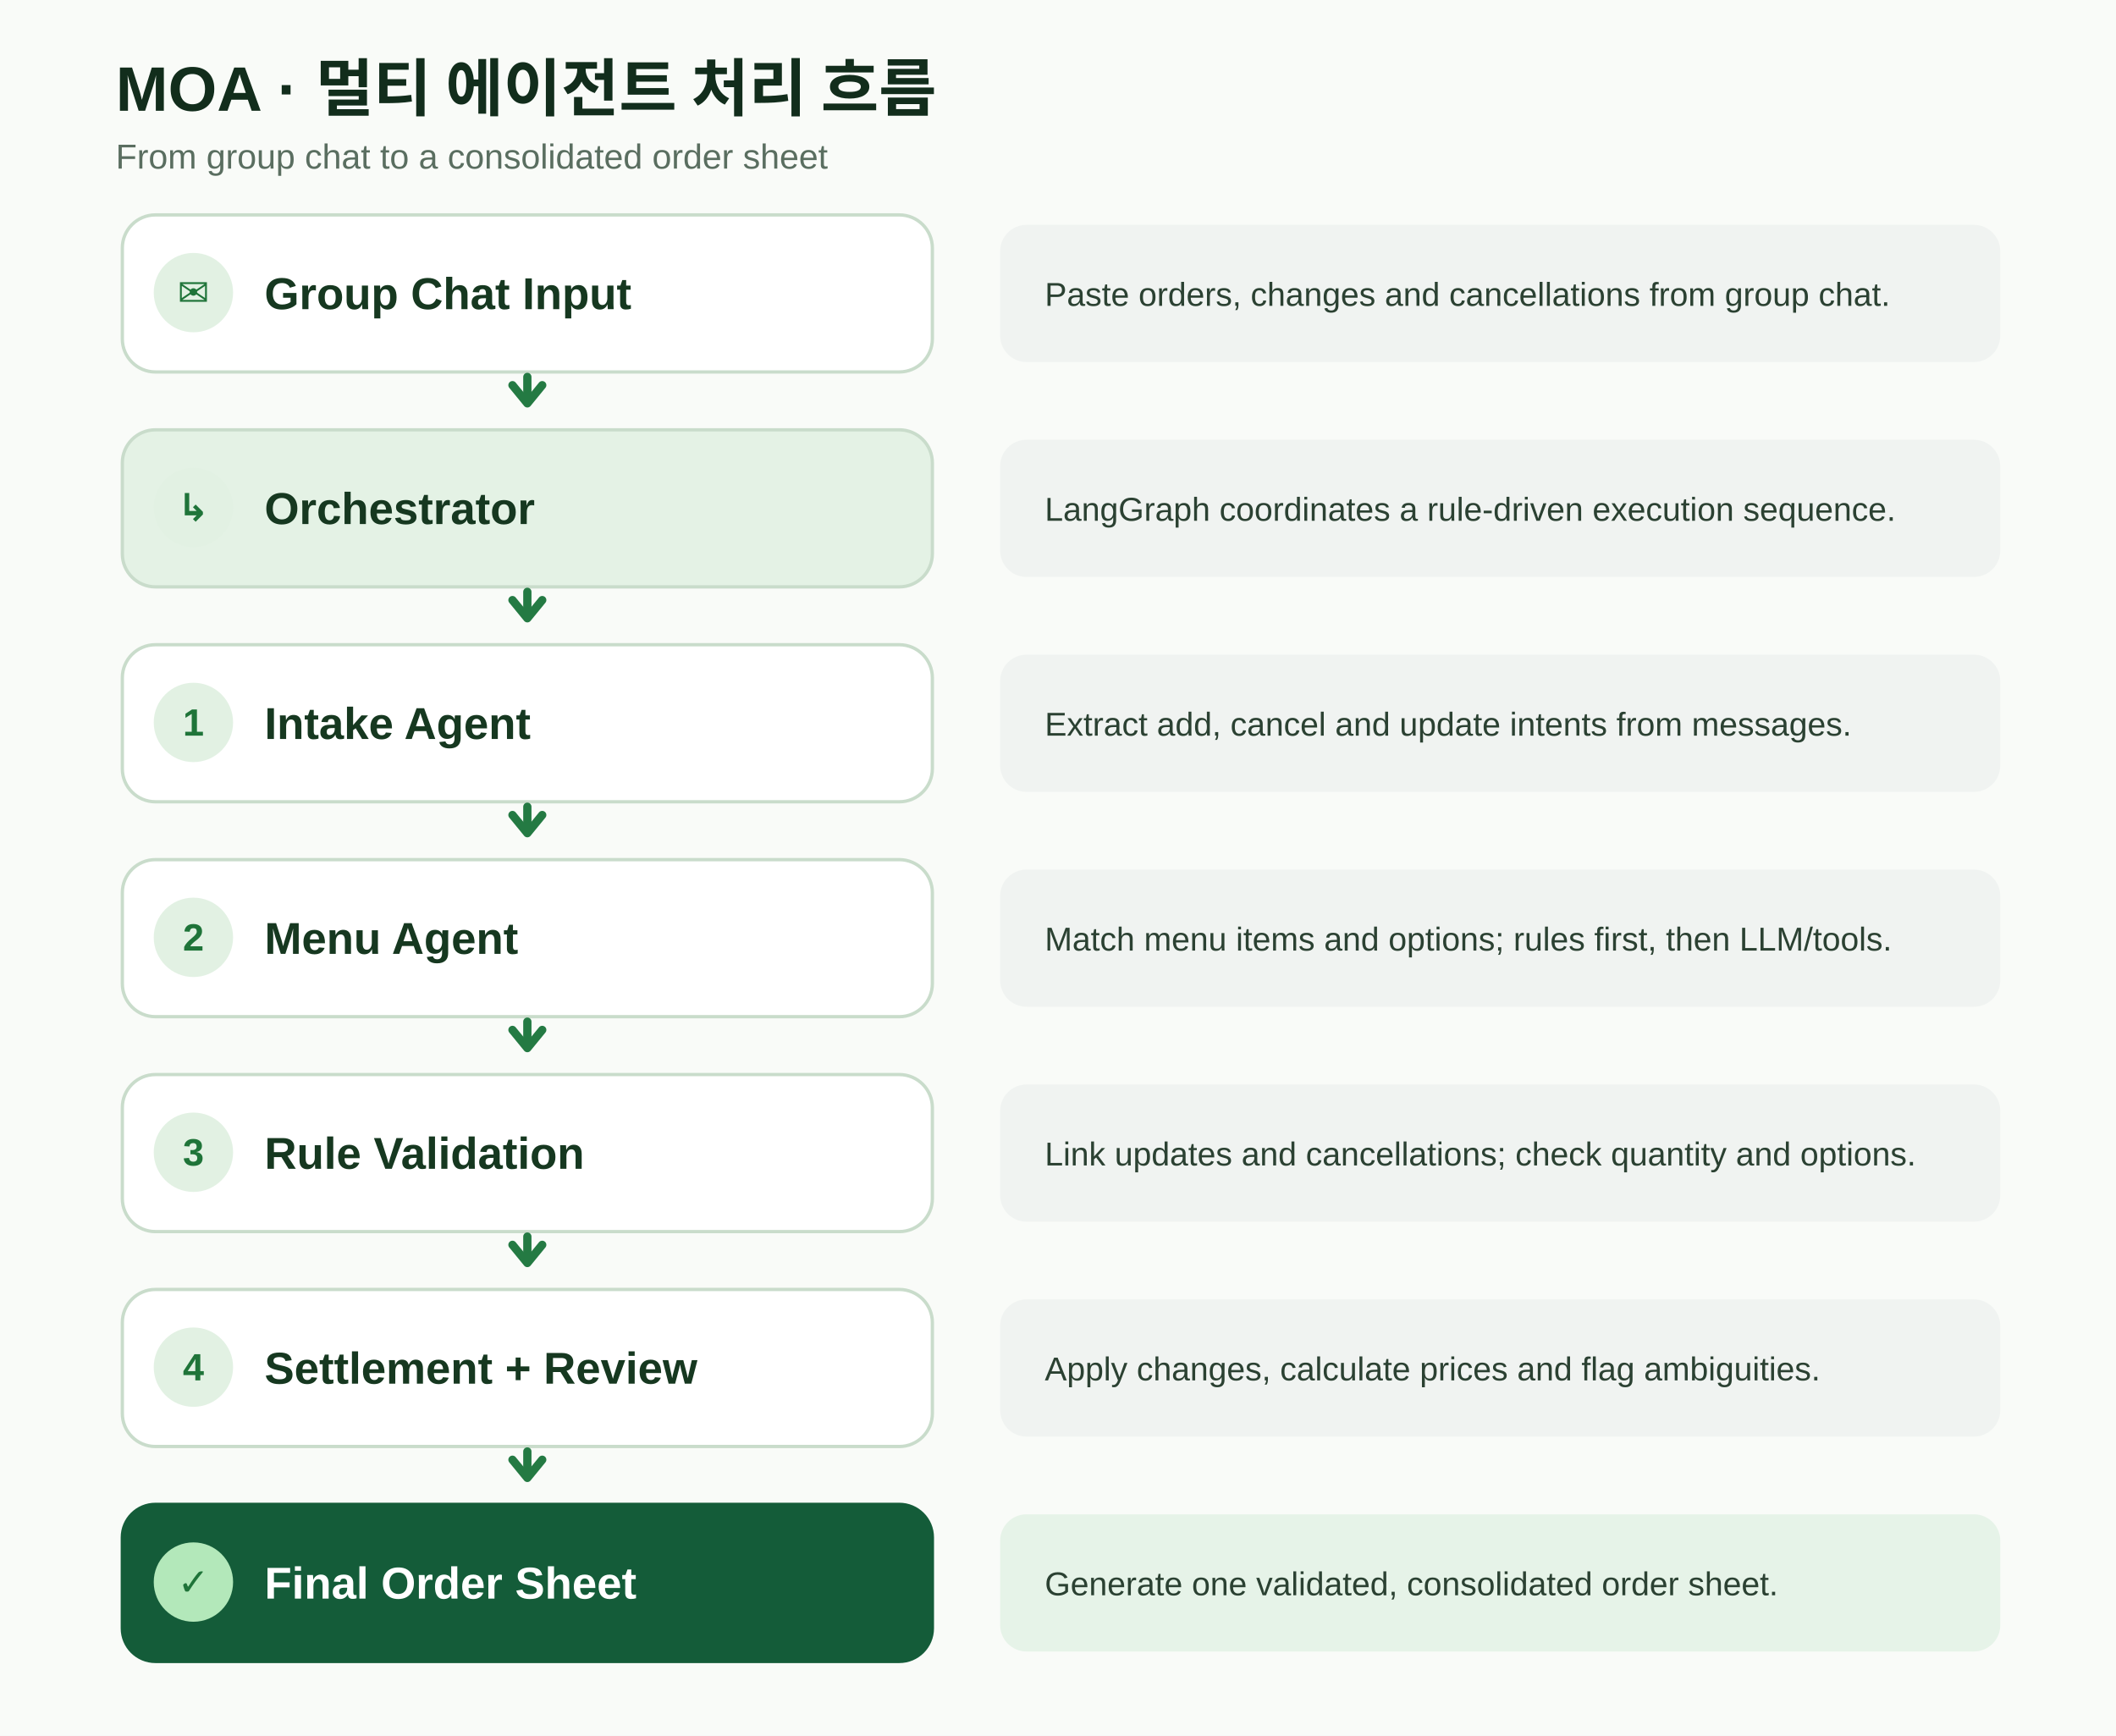
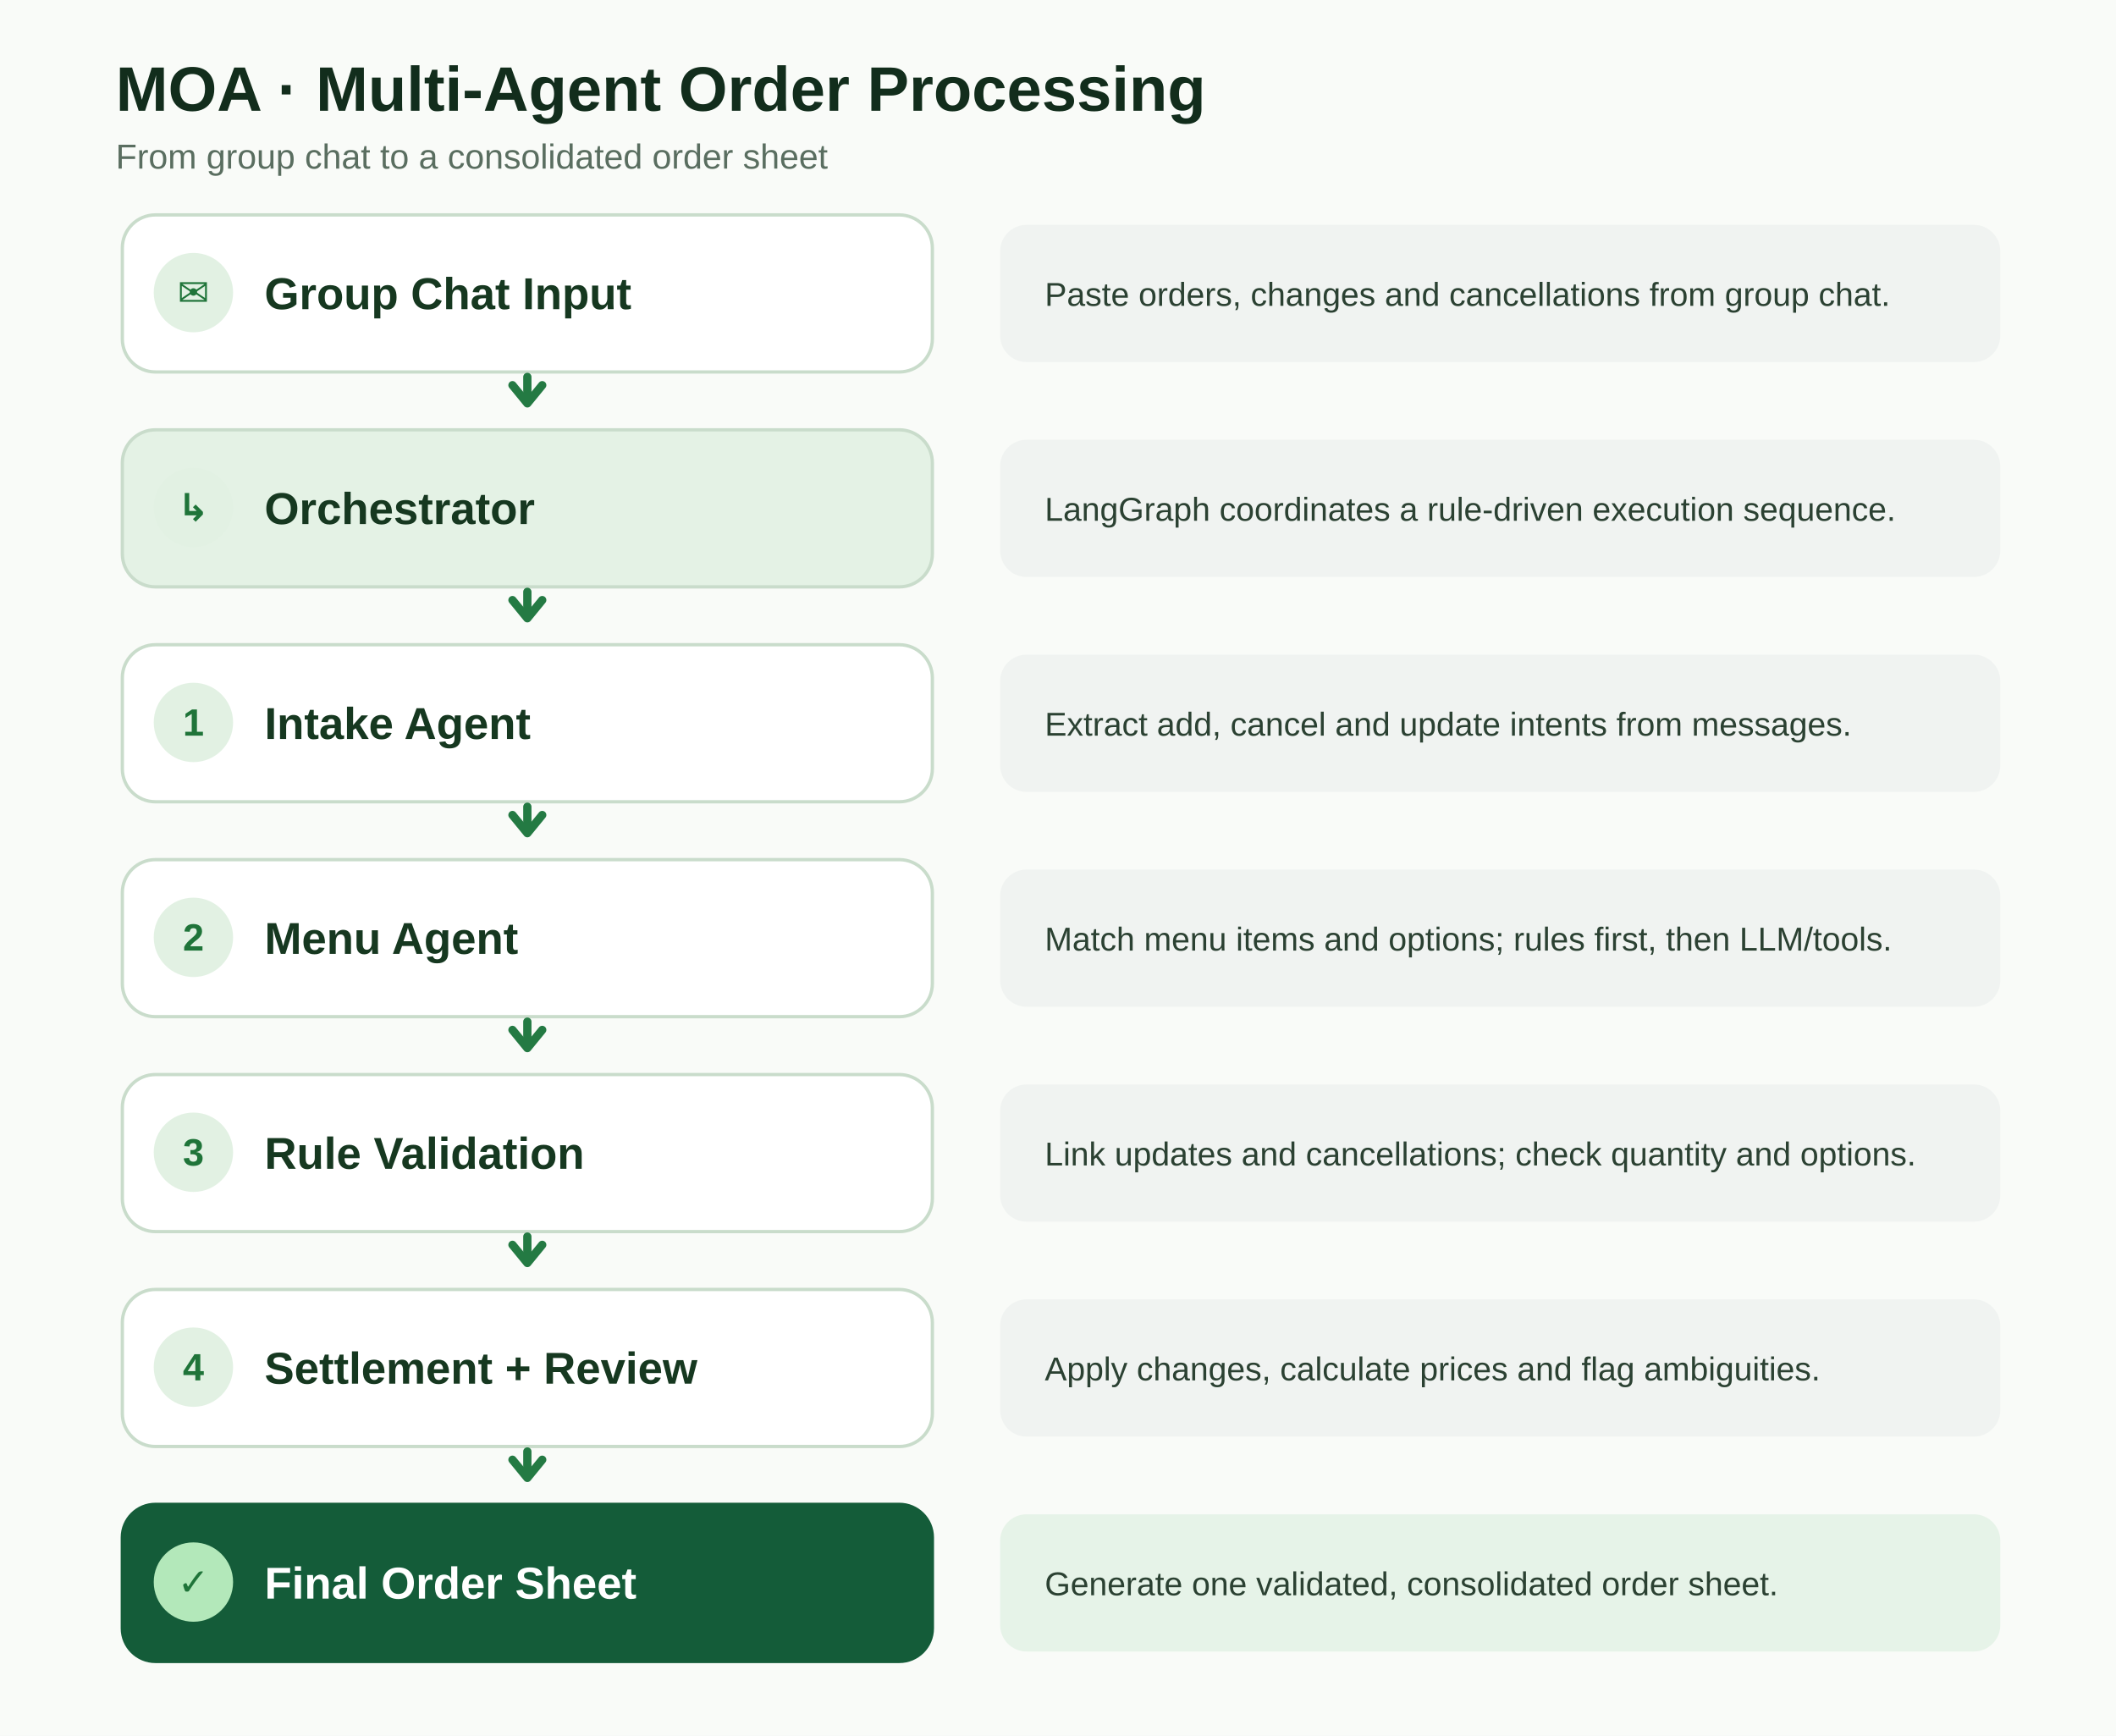
<svg xmlns="http://www.w3.org/2000/svg" width="1280" height="1050" viewBox="0 0 1280 1050" role="img" aria-labelledby="title desc">
  <rect width="1280" height="1050" fill="#f9fbf8" />
-   <text x="70" y="67" font-family="Arial,'Noto Sans KR',sans-serif" fill="#122d1c" font-size="38" font-weight="700">MOA · 멀티 에이전트 처리 흐름</text>
+   <text x="70" y="67" font-family="Arial,'Noto Sans KR',sans-serif" fill="#122d1c" font-size="38" font-weight="700">MOA · Multi-Agent Order Processing</text>
  <text x="70" y="102" font-family="Arial,'Noto Sans KR',sans-serif" fill="#5a6e60" font-size="21">From group chat to a consolidated order sheet</text>
  <rect x="74" y="130" width="490" height="95" rx="20" fill="#ffffff" stroke="#c9dccb" stroke-width="2" />
  <circle cx="117" cy="177" r="24" fill="#e2f1e3" />
  <text x="117" y="185" fill="#1f7439" font-size="23" text-anchor="middle" font-family="Arial,sans-serif" font-weight="700">✉</text>
  <text x="160" y="187" fill="#163820" font-size="27" font-family="Arial,'Noto Sans KR',sans-serif" font-weight="700">Group Chat Input</text>
  <rect x="605" y="136" width="605" height="83" rx="16" fill="#f0f3f1" />
  <text x="632" y="185" fill="#2b4132" font-size="20" font-family="Arial,'Noto Sans KR',sans-serif">Paste orders, changes and cancellations from group chat.</text>
  <path d="M319 228 V241" stroke="#247a43" stroke-width="5" stroke-linecap="round" />
  <path d="M310 233 L319 244 L328 233" fill="none" stroke="#247a43" stroke-width="5" stroke-linecap="round" stroke-linejoin="round" />
  <rect x="74" y="260" width="490" height="95" rx="20" fill="#e4f2e5" stroke="#c9dccb" stroke-width="2" />
  <circle cx="117" cy="307" r="24" fill="#e2f1e3" />
  <text x="117" y="315" fill="#1f7439" font-size="23" text-anchor="middle" font-family="Arial,sans-serif" font-weight="700">↳</text>
  <text x="160" y="317" fill="#163820" font-size="27" font-family="Arial,'Noto Sans KR',sans-serif" font-weight="700">Orchestrator</text>
  <rect x="605" y="266" width="605" height="83" rx="16" fill="#f0f3f1" />
  <text x="632" y="315" fill="#2b4132" font-size="20" font-family="Arial,'Noto Sans KR',sans-serif">LangGraph coordinates a rule-driven execution sequence.</text>
  <path d="M319 358 V371" stroke="#247a43" stroke-width="5" stroke-linecap="round" />
  <path d="M310 363 L319 374 L328 363" fill="none" stroke="#247a43" stroke-width="5" stroke-linecap="round" stroke-linejoin="round" />
  <rect x="74" y="390" width="490" height="95" rx="20" fill="#ffffff" stroke="#c9dccb" stroke-width="2" />
  <circle cx="117" cy="437" r="24" fill="#e2f1e3" />
  <text x="117" y="445" fill="#1f7439" font-size="23" text-anchor="middle" font-family="Arial,sans-serif" font-weight="700">1</text>
  <text x="160" y="447" fill="#163820" font-size="27" font-family="Arial,'Noto Sans KR',sans-serif" font-weight="700">Intake Agent</text>
  <rect x="605" y="396" width="605" height="83" rx="16" fill="#f0f3f1" />
  <text x="632" y="445" fill="#2b4132" font-size="20" font-family="Arial,'Noto Sans KR',sans-serif">Extract add, cancel and update intents from messages.</text>
  <path d="M319 488 V501" stroke="#247a43" stroke-width="5" stroke-linecap="round" />
  <path d="M310 493 L319 504 L328 493" fill="none" stroke="#247a43" stroke-width="5" stroke-linecap="round" stroke-linejoin="round" />
  <rect x="74" y="520" width="490" height="95" rx="20" fill="#ffffff" stroke="#c9dccb" stroke-width="2" />
  <circle cx="117" cy="567" r="24" fill="#e2f1e3" />
  <text x="117" y="575" fill="#1f7439" font-size="23" text-anchor="middle" font-family="Arial,sans-serif" font-weight="700">2</text>
  <text x="160" y="577" fill="#163820" font-size="27" font-family="Arial,'Noto Sans KR',sans-serif" font-weight="700">Menu Agent</text>
  <rect x="605" y="526" width="605" height="83" rx="16" fill="#f0f3f1" />
  <text x="632" y="575" fill="#2b4132" font-size="20" font-family="Arial,'Noto Sans KR',sans-serif">Match menu items and options; rules first, then LLM/tools.</text>
  <path d="M319 618 V631" stroke="#247a43" stroke-width="5" stroke-linecap="round" />
  <path d="M310 623 L319 634 L328 623" fill="none" stroke="#247a43" stroke-width="5" stroke-linecap="round" stroke-linejoin="round" />
  <rect x="74" y="650" width="490" height="95" rx="20" fill="#ffffff" stroke="#c9dccb" stroke-width="2" />
  <circle cx="117" cy="697" r="24" fill="#e2f1e3" />
  <text x="117" y="705" fill="#1f7439" font-size="23" text-anchor="middle" font-family="Arial,sans-serif" font-weight="700">3</text>
  <text x="160" y="707" fill="#163820" font-size="27" font-family="Arial,'Noto Sans KR',sans-serif" font-weight="700">Rule Validation</text>
  <rect x="605" y="656" width="605" height="83" rx="16" fill="#f0f3f1" />
  <text x="632" y="705" fill="#2b4132" font-size="20" font-family="Arial,'Noto Sans KR',sans-serif">Link updates and cancellations; check quantity and options.</text>
  <path d="M319 748 V761" stroke="#247a43" stroke-width="5" stroke-linecap="round" />
  <path d="M310 753 L319 764 L328 753" fill="none" stroke="#247a43" stroke-width="5" stroke-linecap="round" stroke-linejoin="round" />
  <rect x="74" y="780" width="490" height="95" rx="20" fill="#ffffff" stroke="#c9dccb" stroke-width="2" />
  <circle cx="117" cy="827" r="24" fill="#e2f1e3" />
  <text x="117" y="835" fill="#1f7439" font-size="23" text-anchor="middle" font-family="Arial,sans-serif" font-weight="700">4</text>
  <text x="160" y="837" fill="#163820" font-size="27" font-family="Arial,'Noto Sans KR',sans-serif" font-weight="700">Settlement + Review</text>
  <rect x="605" y="786" width="605" height="83" rx="16" fill="#f0f3f1" />
  <text x="632" y="835" fill="#2b4132" font-size="20" font-family="Arial,'Noto Sans KR',sans-serif">Apply changes, calculate prices and flag ambiguities.</text>
  <path d="M319 878 V891" stroke="#247a43" stroke-width="5" stroke-linecap="round" />
  <path d="M310 883 L319 894 L328 883" fill="none" stroke="#247a43" stroke-width="5" stroke-linecap="round" stroke-linejoin="round" />
  <rect x="74" y="910" width="490" height="95" rx="20" fill="#145c39" stroke="#145c39" stroke-width="2" />
  <circle cx="117" cy="957" r="24" fill="#b3e8ba" />
  <text x="117" y="965" fill="#1f7439" font-size="23" text-anchor="middle" font-family="Arial,sans-serif" font-weight="700">✓</text>
  <text x="160" y="967" fill="#ffffff" font-size="27" font-family="Arial,'Noto Sans KR',sans-serif" font-weight="700">Final Order Sheet</text>
  <rect x="605" y="916" width="605" height="83" rx="16" fill="#e6f3e8" />
  <text x="632" y="965" fill="#2b4132" font-size="20" font-family="Arial,'Noto Sans KR',sans-serif">Generate one validated, consolidated order sheet.</text>
</svg>
